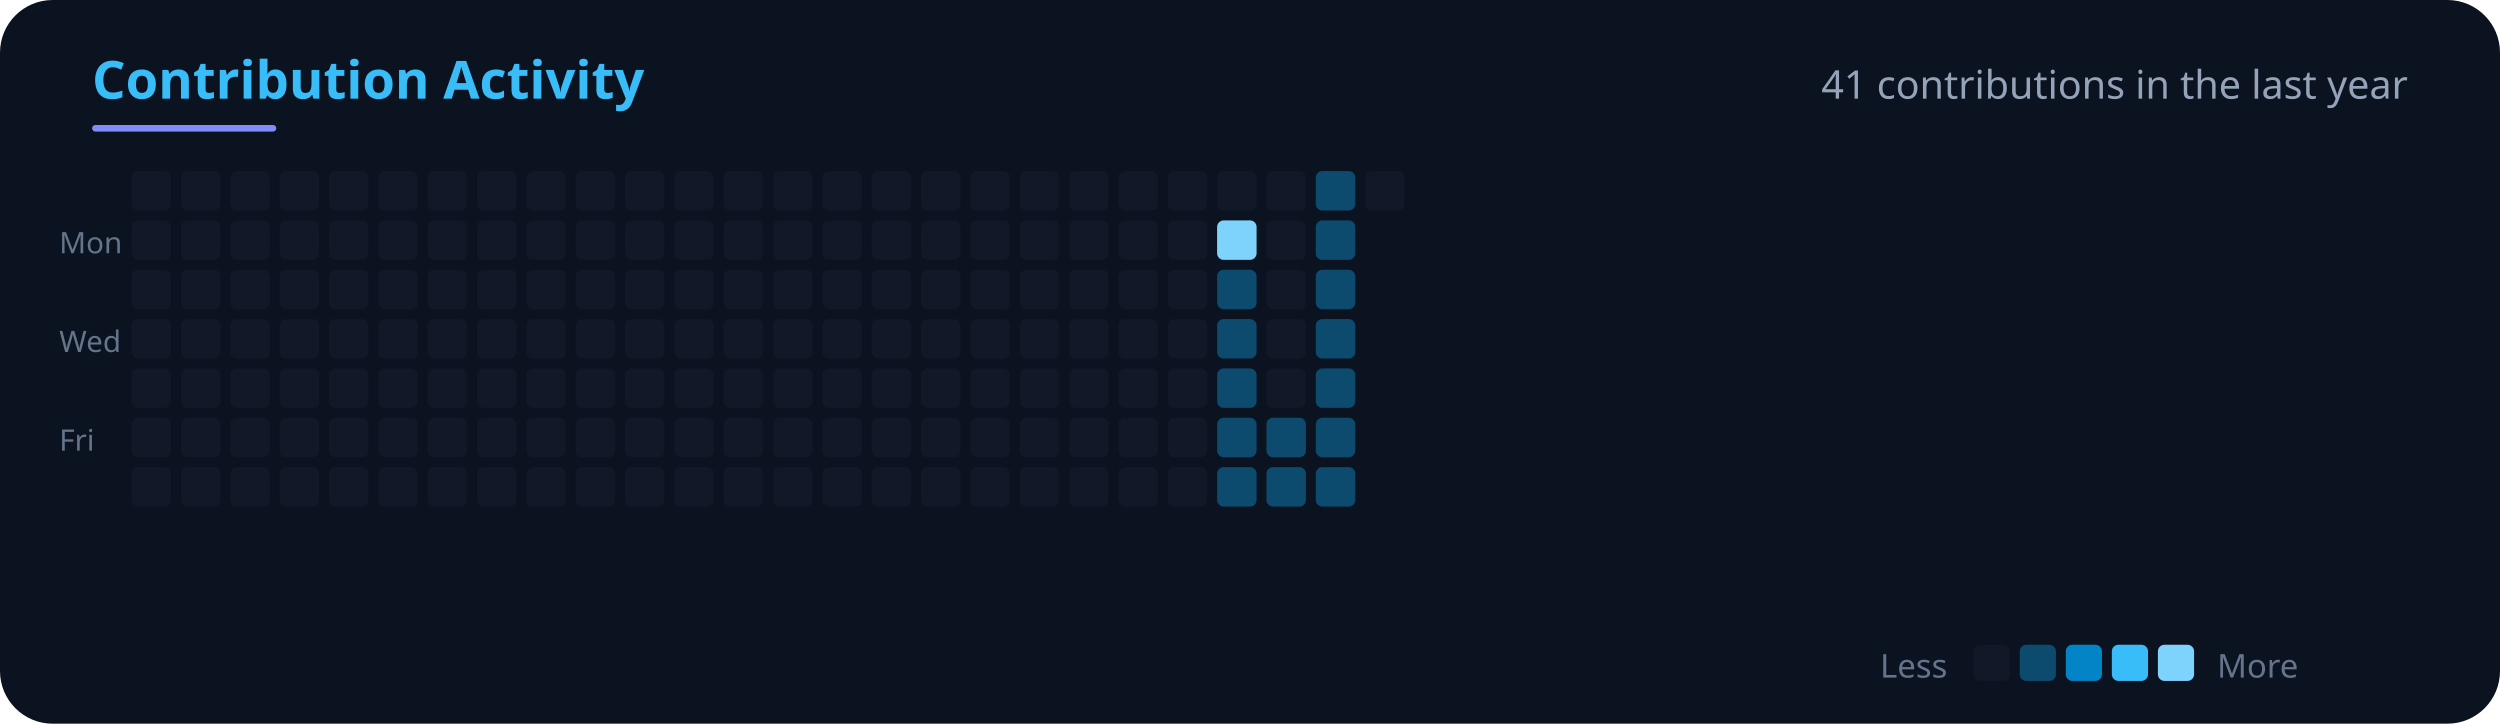
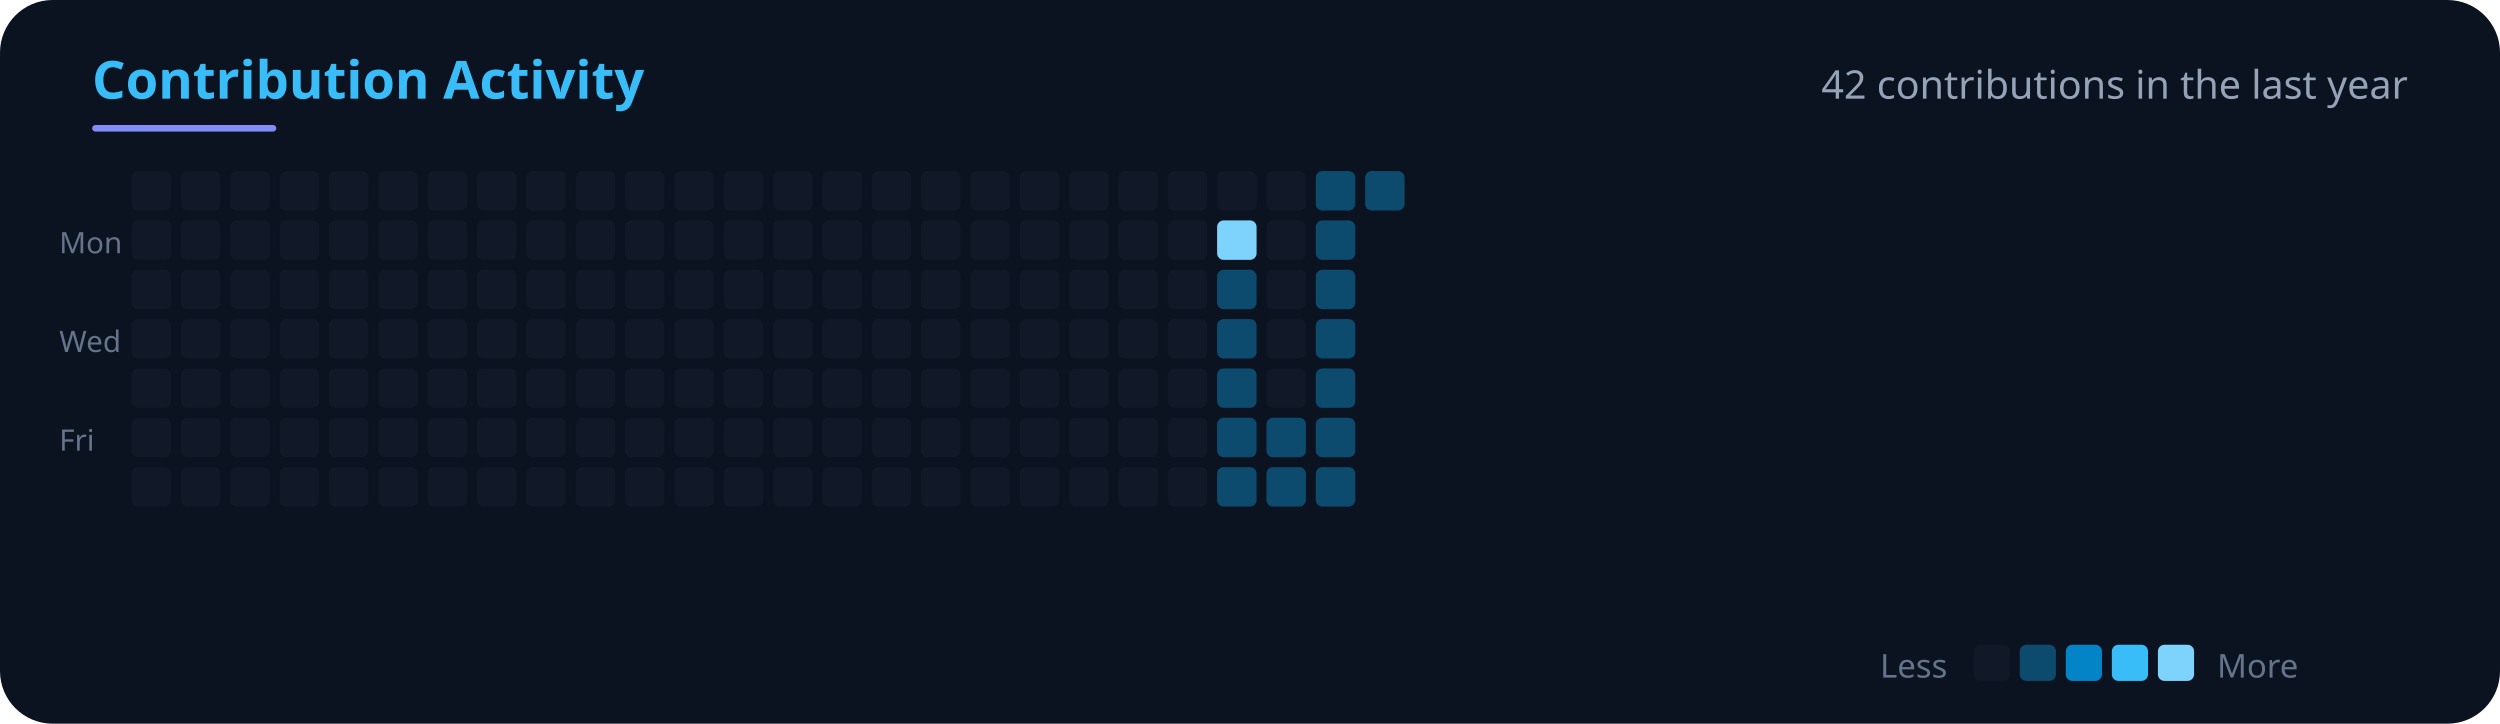
<svg xmlns="http://www.w3.org/2000/svg" width="760" height="220" viewBox="0 0 760 220" role="img">
  <rect width="100%" height="100%" rx="16" fill="#0B1220" />
  <text x="28" y="30" fill="#38BDF8" font-family="Segoe UI, Ubuntu, sans-serif" font-size="16" font-weight="700">Contribution Activity</text>
-   <text x="732" y="30" text-anchor="end" fill="#94A3B8" font-family="Segoe UI, Ubuntu, sans-serif" font-size="12">41 contributions in the last year</text>
+   <text x="732" y="30" text-anchor="end" fill="#94A3B8" font-family="Segoe UI, Ubuntu, sans-serif" font-size="12">42 contributions in the last year</text>
  <rect x="28" y="38" width="56" height="2" rx="1" fill="#818CF8" />
  <text x="18" y="77" fill="#64748B" font-family="Segoe UI, Ubuntu, sans-serif" font-size="9">Mon</text>
  <text x="18" y="107" fill="#64748B" font-family="Segoe UI, Ubuntu, sans-serif" font-size="9">Wed</text>
  <text x="18" y="137" fill="#64748B" font-family="Segoe UI, Ubuntu, sans-serif" font-size="9">Fri</text>
  <rect x="40" y="52" width="12" height="12" rx="2" fill="#111827" />
  <rect x="40" y="67" width="12" height="12" rx="2" fill="#111827" />
  <rect x="40" y="82" width="12" height="12" rx="2" fill="#111827" />
  <rect x="40" y="97" width="12" height="12" rx="2" fill="#111827" />
  <rect x="40" y="112" width="12" height="12" rx="2" fill="#111827" />
  <rect x="40" y="127" width="12" height="12" rx="2" fill="#111827" />
  <rect x="40" y="142" width="12" height="12" rx="2" fill="#111827" />
  <rect x="55" y="52" width="12" height="12" rx="2" fill="#111827" />
  <rect x="55" y="67" width="12" height="12" rx="2" fill="#111827" />
  <rect x="55" y="82" width="12" height="12" rx="2" fill="#111827" />
  <rect x="55" y="97" width="12" height="12" rx="2" fill="#111827" />
  <rect x="55" y="112" width="12" height="12" rx="2" fill="#111827" />
  <rect x="55" y="127" width="12" height="12" rx="2" fill="#111827" />
  <rect x="55" y="142" width="12" height="12" rx="2" fill="#111827" />
  <rect x="70" y="52" width="12" height="12" rx="2" fill="#111827" />
  <rect x="70" y="67" width="12" height="12" rx="2" fill="#111827" />
  <rect x="70" y="82" width="12" height="12" rx="2" fill="#111827" />
  <rect x="70" y="97" width="12" height="12" rx="2" fill="#111827" />
  <rect x="70" y="112" width="12" height="12" rx="2" fill="#111827" />
  <rect x="70" y="127" width="12" height="12" rx="2" fill="#111827" />
  <rect x="70" y="142" width="12" height="12" rx="2" fill="#111827" />
  <rect x="85" y="52" width="12" height="12" rx="2" fill="#111827" />
  <rect x="85" y="67" width="12" height="12" rx="2" fill="#111827" />
  <rect x="85" y="82" width="12" height="12" rx="2" fill="#111827" />
  <rect x="85" y="97" width="12" height="12" rx="2" fill="#111827" />
  <rect x="85" y="112" width="12" height="12" rx="2" fill="#111827" />
  <rect x="85" y="127" width="12" height="12" rx="2" fill="#111827" />
  <rect x="85" y="142" width="12" height="12" rx="2" fill="#111827" />
  <rect x="100" y="52" width="12" height="12" rx="2" fill="#111827" />
  <rect x="100" y="67" width="12" height="12" rx="2" fill="#111827" />
  <rect x="100" y="82" width="12" height="12" rx="2" fill="#111827" />
  <rect x="100" y="97" width="12" height="12" rx="2" fill="#111827" />
  <rect x="100" y="112" width="12" height="12" rx="2" fill="#111827" />
  <rect x="100" y="127" width="12" height="12" rx="2" fill="#111827" />
  <rect x="100" y="142" width="12" height="12" rx="2" fill="#111827" />
  <rect x="115" y="52" width="12" height="12" rx="2" fill="#111827" />
  <rect x="115" y="67" width="12" height="12" rx="2" fill="#111827" />
  <rect x="115" y="82" width="12" height="12" rx="2" fill="#111827" />
  <rect x="115" y="97" width="12" height="12" rx="2" fill="#111827" />
  <rect x="115" y="112" width="12" height="12" rx="2" fill="#111827" />
  <rect x="115" y="127" width="12" height="12" rx="2" fill="#111827" />
  <rect x="115" y="142" width="12" height="12" rx="2" fill="#111827" />
  <rect x="130" y="52" width="12" height="12" rx="2" fill="#111827" />
  <rect x="130" y="67" width="12" height="12" rx="2" fill="#111827" />
  <rect x="130" y="82" width="12" height="12" rx="2" fill="#111827" />
  <rect x="130" y="97" width="12" height="12" rx="2" fill="#111827" />
  <rect x="130" y="112" width="12" height="12" rx="2" fill="#111827" />
  <rect x="130" y="127" width="12" height="12" rx="2" fill="#111827" />
  <rect x="130" y="142" width="12" height="12" rx="2" fill="#111827" />
  <rect x="145" y="52" width="12" height="12" rx="2" fill="#111827" />
  <rect x="145" y="67" width="12" height="12" rx="2" fill="#111827" />
  <rect x="145" y="82" width="12" height="12" rx="2" fill="#111827" />
  <rect x="145" y="97" width="12" height="12" rx="2" fill="#111827" />
  <rect x="145" y="112" width="12" height="12" rx="2" fill="#111827" />
  <rect x="145" y="127" width="12" height="12" rx="2" fill="#111827" />
  <rect x="145" y="142" width="12" height="12" rx="2" fill="#111827" />
  <rect x="160" y="52" width="12" height="12" rx="2" fill="#111827" />
  <rect x="160" y="67" width="12" height="12" rx="2" fill="#111827" />
  <rect x="160" y="82" width="12" height="12" rx="2" fill="#111827" />
  <rect x="160" y="97" width="12" height="12" rx="2" fill="#111827" />
  <rect x="160" y="112" width="12" height="12" rx="2" fill="#111827" />
  <rect x="160" y="127" width="12" height="12" rx="2" fill="#111827" />
  <rect x="160" y="142" width="12" height="12" rx="2" fill="#111827" />
  <rect x="175" y="52" width="12" height="12" rx="2" fill="#111827" />
  <rect x="175" y="67" width="12" height="12" rx="2" fill="#111827" />
  <rect x="175" y="82" width="12" height="12" rx="2" fill="#111827" />
  <rect x="175" y="97" width="12" height="12" rx="2" fill="#111827" />
  <rect x="175" y="112" width="12" height="12" rx="2" fill="#111827" />
  <rect x="175" y="127" width="12" height="12" rx="2" fill="#111827" />
  <rect x="175" y="142" width="12" height="12" rx="2" fill="#111827" />
  <rect x="190" y="52" width="12" height="12" rx="2" fill="#111827" />
  <rect x="190" y="67" width="12" height="12" rx="2" fill="#111827" />
  <rect x="190" y="82" width="12" height="12" rx="2" fill="#111827" />
  <rect x="190" y="97" width="12" height="12" rx="2" fill="#111827" />
  <rect x="190" y="112" width="12" height="12" rx="2" fill="#111827" />
  <rect x="190" y="127" width="12" height="12" rx="2" fill="#111827" />
  <rect x="190" y="142" width="12" height="12" rx="2" fill="#111827" />
  <rect x="205" y="52" width="12" height="12" rx="2" fill="#111827" />
  <rect x="205" y="67" width="12" height="12" rx="2" fill="#111827" />
  <rect x="205" y="82" width="12" height="12" rx="2" fill="#111827" />
  <rect x="205" y="97" width="12" height="12" rx="2" fill="#111827" />
  <rect x="205" y="112" width="12" height="12" rx="2" fill="#111827" />
  <rect x="205" y="127" width="12" height="12" rx="2" fill="#111827" />
  <rect x="205" y="142" width="12" height="12" rx="2" fill="#111827" />
  <rect x="220" y="52" width="12" height="12" rx="2" fill="#111827" />
  <rect x="220" y="67" width="12" height="12" rx="2" fill="#111827" />
  <rect x="220" y="82" width="12" height="12" rx="2" fill="#111827" />
  <rect x="220" y="97" width="12" height="12" rx="2" fill="#111827" />
  <rect x="220" y="112" width="12" height="12" rx="2" fill="#111827" />
  <rect x="220" y="127" width="12" height="12" rx="2" fill="#111827" />
  <rect x="220" y="142" width="12" height="12" rx="2" fill="#111827" />
  <rect x="235" y="52" width="12" height="12" rx="2" fill="#111827" />
  <rect x="235" y="67" width="12" height="12" rx="2" fill="#111827" />
  <rect x="235" y="82" width="12" height="12" rx="2" fill="#111827" />
  <rect x="235" y="97" width="12" height="12" rx="2" fill="#111827" />
  <rect x="235" y="112" width="12" height="12" rx="2" fill="#111827" />
  <rect x="235" y="127" width="12" height="12" rx="2" fill="#111827" />
  <rect x="235" y="142" width="12" height="12" rx="2" fill="#111827" />
  <rect x="250" y="52" width="12" height="12" rx="2" fill="#111827" />
  <rect x="250" y="67" width="12" height="12" rx="2" fill="#111827" />
  <rect x="250" y="82" width="12" height="12" rx="2" fill="#111827" />
  <rect x="250" y="97" width="12" height="12" rx="2" fill="#111827" />
  <rect x="250" y="112" width="12" height="12" rx="2" fill="#111827" />
  <rect x="250" y="127" width="12" height="12" rx="2" fill="#111827" />
  <rect x="250" y="142" width="12" height="12" rx="2" fill="#111827" />
  <rect x="265" y="52" width="12" height="12" rx="2" fill="#111827" />
  <rect x="265" y="67" width="12" height="12" rx="2" fill="#111827" />
  <rect x="265" y="82" width="12" height="12" rx="2" fill="#111827" />
  <rect x="265" y="97" width="12" height="12" rx="2" fill="#111827" />
  <rect x="265" y="112" width="12" height="12" rx="2" fill="#111827" />
  <rect x="265" y="127" width="12" height="12" rx="2" fill="#111827" />
  <rect x="265" y="142" width="12" height="12" rx="2" fill="#111827" />
  <rect x="280" y="52" width="12" height="12" rx="2" fill="#111827" />
  <rect x="280" y="67" width="12" height="12" rx="2" fill="#111827" />
  <rect x="280" y="82" width="12" height="12" rx="2" fill="#111827" />
  <rect x="280" y="97" width="12" height="12" rx="2" fill="#111827" />
  <rect x="280" y="112" width="12" height="12" rx="2" fill="#111827" />
  <rect x="280" y="127" width="12" height="12" rx="2" fill="#111827" />
  <rect x="280" y="142" width="12" height="12" rx="2" fill="#111827" />
  <rect x="295" y="52" width="12" height="12" rx="2" fill="#111827" />
  <rect x="295" y="67" width="12" height="12" rx="2" fill="#111827" />
  <rect x="295" y="82" width="12" height="12" rx="2" fill="#111827" />
  <rect x="295" y="97" width="12" height="12" rx="2" fill="#111827" />
  <rect x="295" y="112" width="12" height="12" rx="2" fill="#111827" />
  <rect x="295" y="127" width="12" height="12" rx="2" fill="#111827" />
  <rect x="295" y="142" width="12" height="12" rx="2" fill="#111827" />
  <rect x="310" y="52" width="12" height="12" rx="2" fill="#111827" />
  <rect x="310" y="67" width="12" height="12" rx="2" fill="#111827" />
  <rect x="310" y="82" width="12" height="12" rx="2" fill="#111827" />
  <rect x="310" y="97" width="12" height="12" rx="2" fill="#111827" />
  <rect x="310" y="112" width="12" height="12" rx="2" fill="#111827" />
  <rect x="310" y="127" width="12" height="12" rx="2" fill="#111827" />
  <rect x="310" y="142" width="12" height="12" rx="2" fill="#111827" />
  <rect x="325" y="52" width="12" height="12" rx="2" fill="#111827" />
  <rect x="325" y="67" width="12" height="12" rx="2" fill="#111827" />
  <rect x="325" y="82" width="12" height="12" rx="2" fill="#111827" />
  <rect x="325" y="97" width="12" height="12" rx="2" fill="#111827" />
  <rect x="325" y="112" width="12" height="12" rx="2" fill="#111827" />
  <rect x="325" y="127" width="12" height="12" rx="2" fill="#111827" />
  <rect x="325" y="142" width="12" height="12" rx="2" fill="#111827" />
  <rect x="340" y="52" width="12" height="12" rx="2" fill="#111827" />
  <rect x="340" y="67" width="12" height="12" rx="2" fill="#111827" />
  <rect x="340" y="82" width="12" height="12" rx="2" fill="#111827" />
  <rect x="340" y="97" width="12" height="12" rx="2" fill="#111827" />
  <rect x="340" y="112" width="12" height="12" rx="2" fill="#111827" />
  <rect x="340" y="127" width="12" height="12" rx="2" fill="#111827" />
  <rect x="340" y="142" width="12" height="12" rx="2" fill="#111827" />
  <rect x="355" y="52" width="12" height="12" rx="2" fill="#111827" />
  <rect x="355" y="67" width="12" height="12" rx="2" fill="#111827" />
  <rect x="355" y="82" width="12" height="12" rx="2" fill="#111827" />
  <rect x="355" y="97" width="12" height="12" rx="2" fill="#111827" />
  <rect x="355" y="112" width="12" height="12" rx="2" fill="#111827" />
  <rect x="355" y="127" width="12" height="12" rx="2" fill="#111827" />
  <rect x="355" y="142" width="12" height="12" rx="2" fill="#111827" />
  <rect x="370" y="52" width="12" height="12" rx="2" fill="#111827" />
  <rect x="370" y="67" width="12" height="12" rx="2" fill="#7DD3FC" />
  <rect x="370" y="82" width="12" height="12" rx="2" fill="#0C4A6E" />
  <rect x="370" y="97" width="12" height="12" rx="2" fill="#0C4A6E" />
  <rect x="370" y="112" width="12" height="12" rx="2" fill="#0C4A6E" />
  <rect x="370" y="127" width="12" height="12" rx="2" fill="#0C4A6E" />
  <rect x="370" y="142" width="12" height="12" rx="2" fill="#0C4A6E" />
  <rect x="385" y="52" width="12" height="12" rx="2" fill="#111827" />
  <rect x="385" y="67" width="12" height="12" rx="2" fill="#111827" />
  <rect x="385" y="82" width="12" height="12" rx="2" fill="#111827" />
  <rect x="385" y="97" width="12" height="12" rx="2" fill="#111827" />
  <rect x="385" y="112" width="12" height="12" rx="2" fill="#111827" />
  <rect x="385" y="127" width="12" height="12" rx="2" fill="#0C4A6E" />
  <rect x="385" y="142" width="12" height="12" rx="2" fill="#0C4A6E" />
  <rect x="400" y="52" width="12" height="12" rx="2" fill="#0C4A6E" />
  <rect x="400" y="67" width="12" height="12" rx="2" fill="#0C4A6E" />
  <rect x="400" y="82" width="12" height="12" rx="2" fill="#0C4A6E" />
  <rect x="400" y="97" width="12" height="12" rx="2" fill="#0C4A6E" />
  <rect x="400" y="112" width="12" height="12" rx="2" fill="#0C4A6E" />
  <rect x="400" y="127" width="12" height="12" rx="2" fill="#0C4A6E" />
  <rect x="400" y="142" width="12" height="12" rx="2" fill="#0C4A6E" />
-   <rect x="415" y="52" width="12" height="12" rx="2" fill="#111827" />
+   <rect x="415" y="52" width="12" height="12" rx="2" fill="#0C4A6E" />
  <text x="592" y="206" text-anchor="end" fill="#64748B" font-size="10" font-family="Segoe UI, Ubuntu, sans-serif">Less</text>
  <rect x="600" y="196" width="11" height="11" rx="2" fill="#111827" />
  <rect x="614" y="196" width="11" height="11" rx="2" fill="#0C4A6E" />
  <rect x="628" y="196" width="11" height="11" rx="2" fill="#0284C7" />
  <rect x="642" y="196" width="11" height="11" rx="2" fill="#38BDF8" />
  <rect x="656" y="196" width="11" height="11" rx="2" fill="#7DD3FC" />
  <text x="674" y="206" fill="#64748B" font-size="10" font-family="Segoe UI, Ubuntu, sans-serif">More</text>
</svg>
